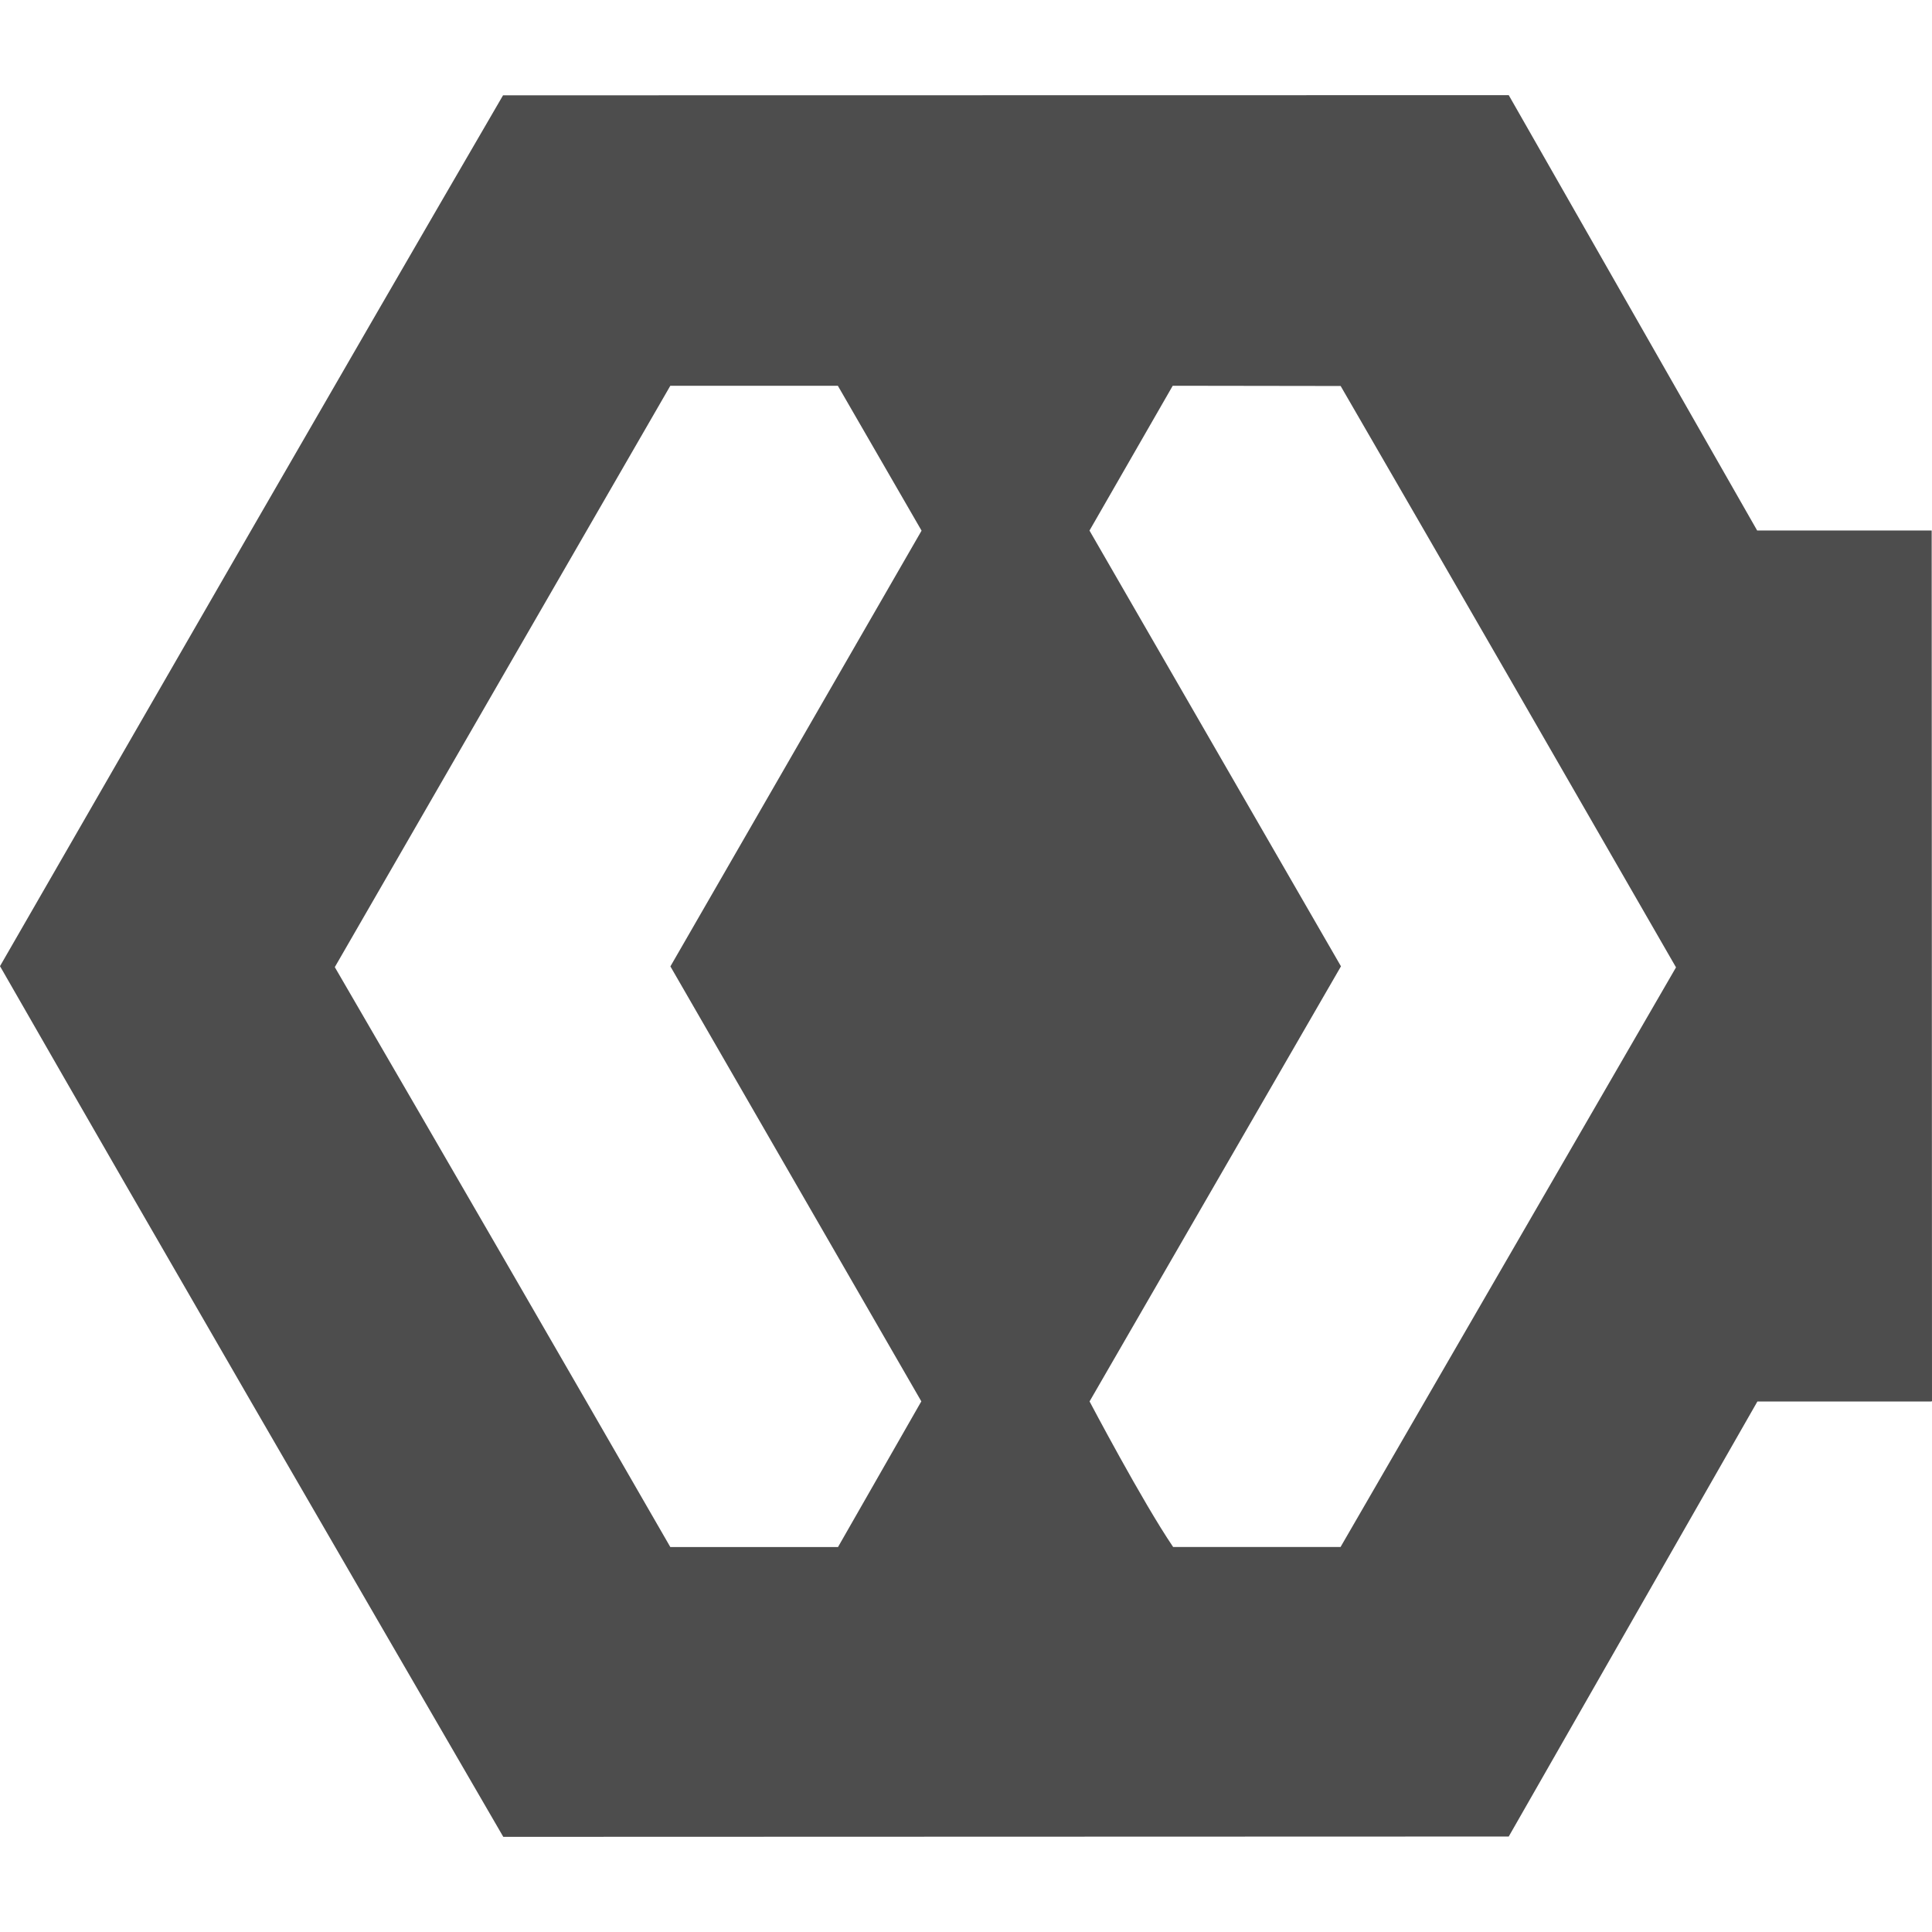
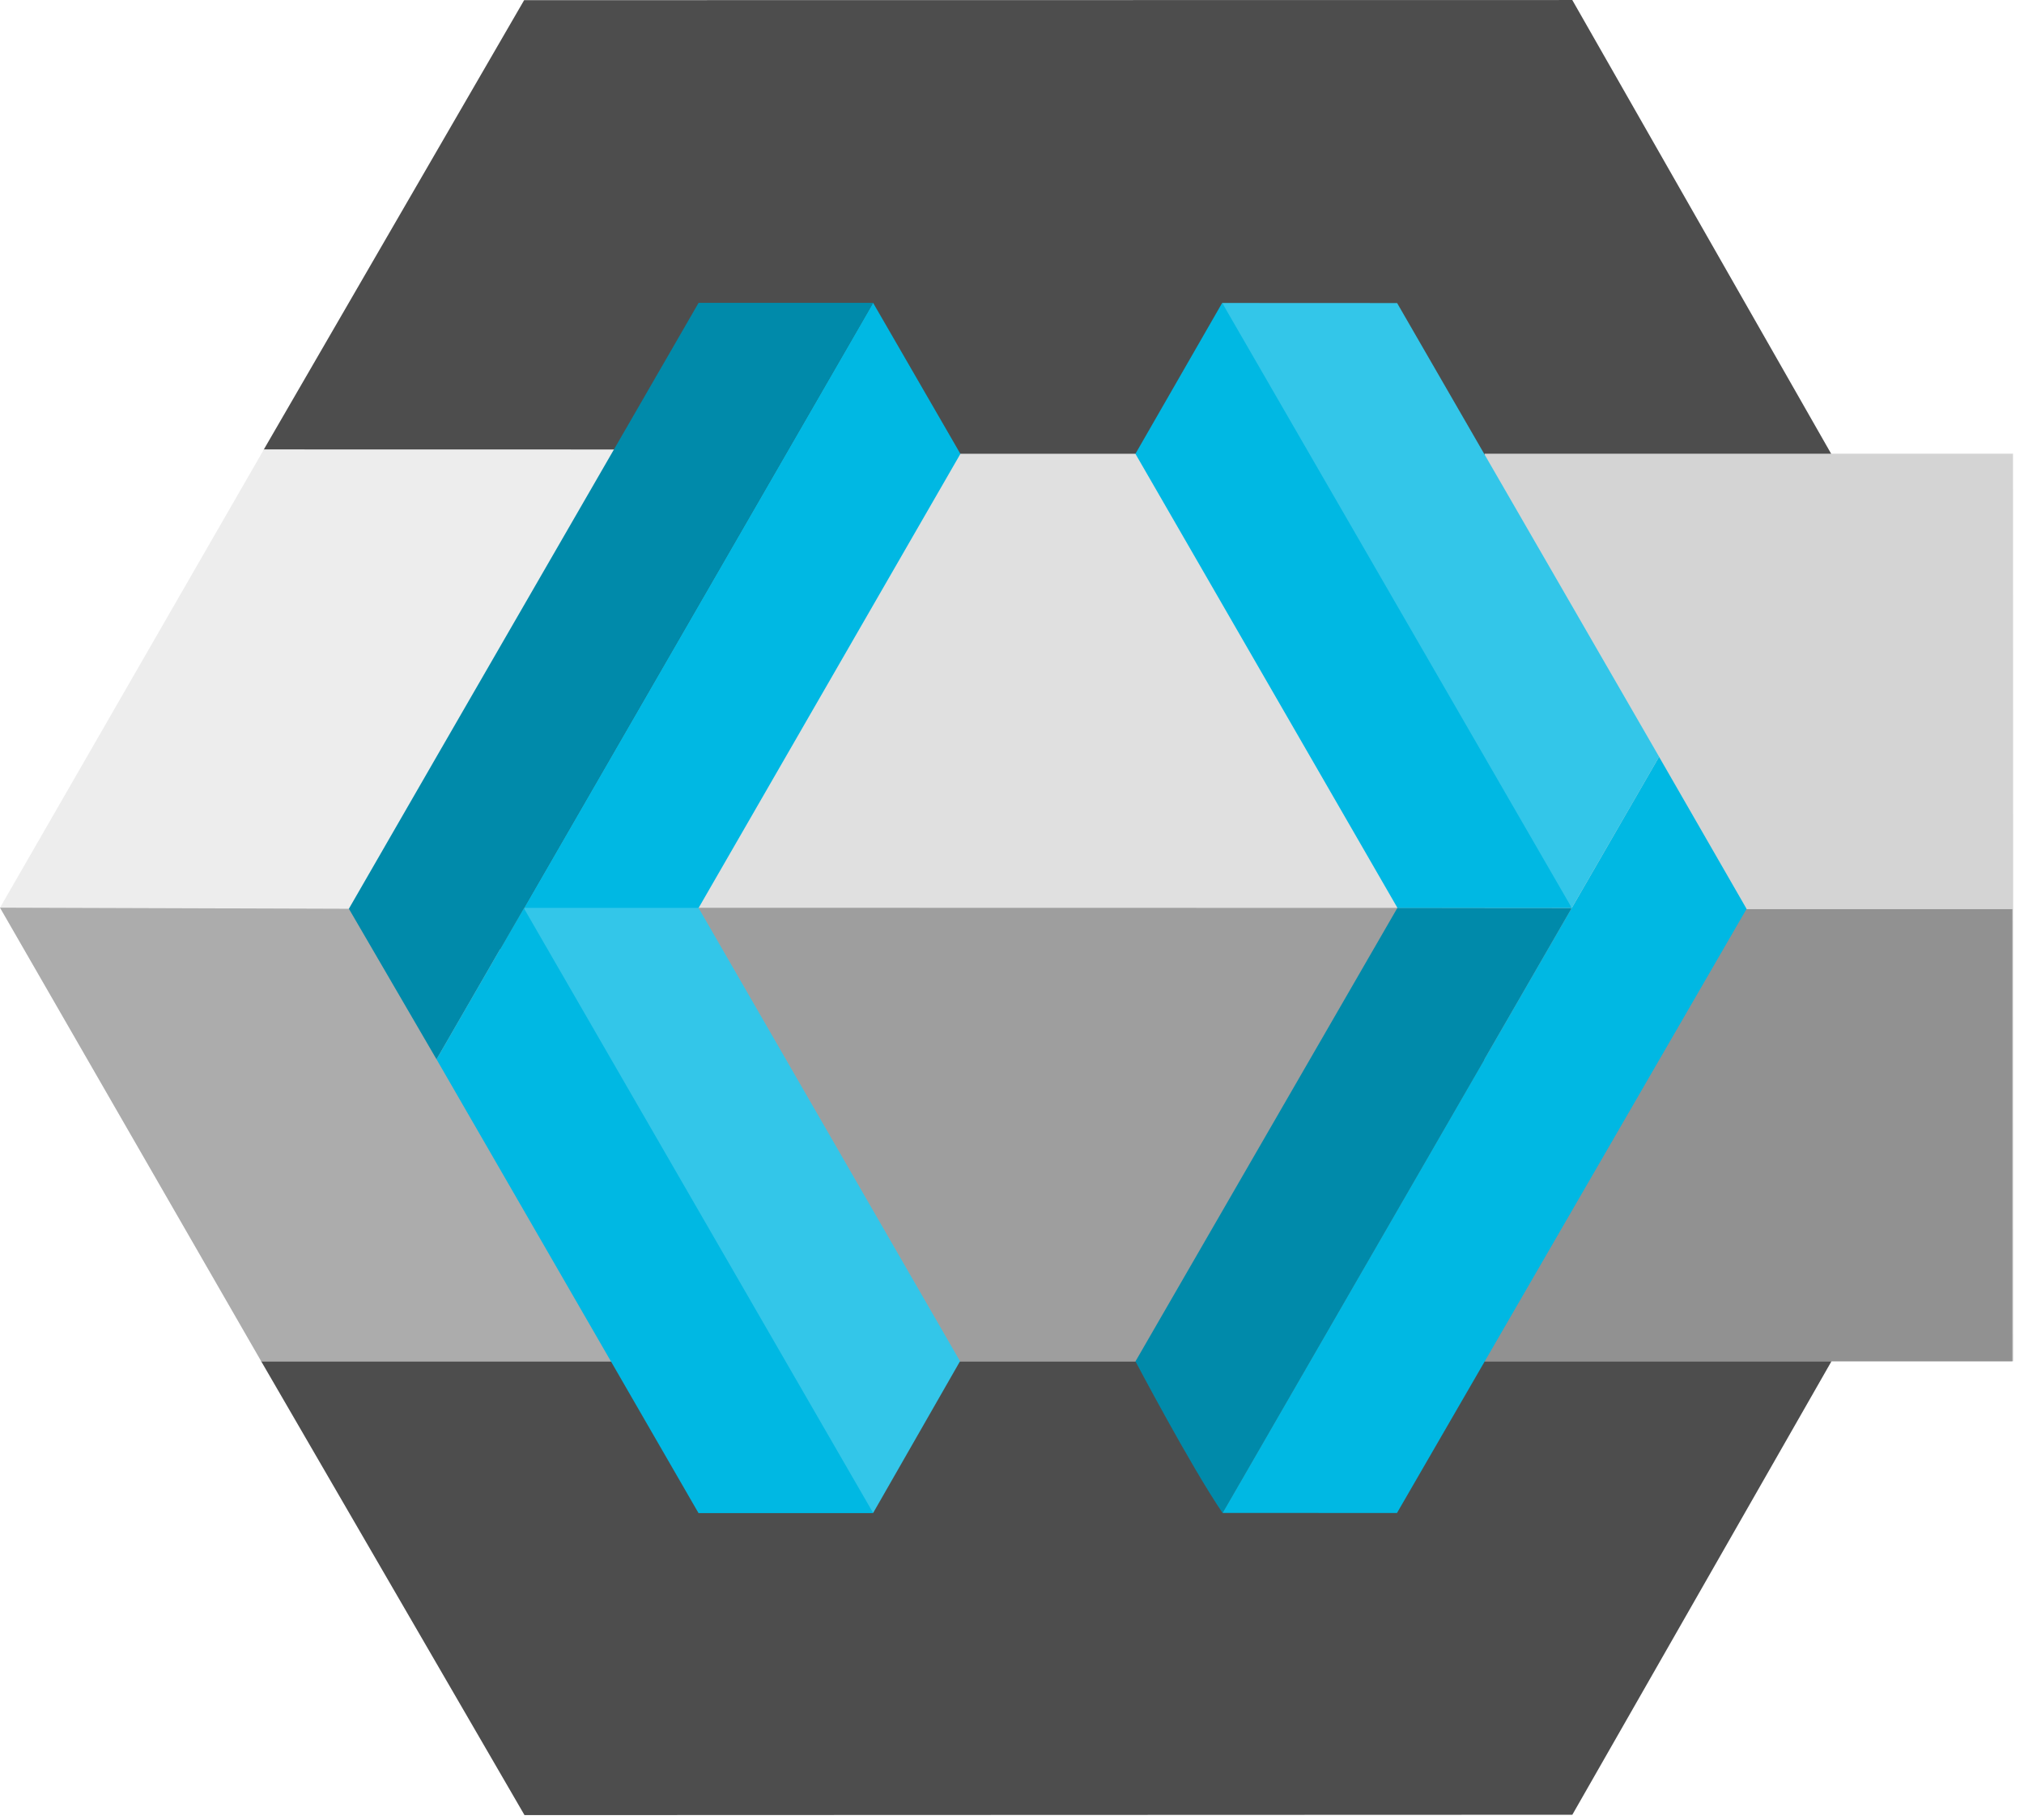
- <svg xmlns="http://www.w3.org/2000/svg" fill="#4D4D4D" role="img" viewBox="0 0 24 24">
-   <path d="m18.742 1.182-12.493.002C4.155 4.784 2.079 8.393 0 12.002c2.071 3.612 4.162 7.214 6.252 10.816l12.49-.004 3.089-5.404h2.158v-.002H24L23.996 6.59h-2.168zM8.327 4.792h2.081l1.04 1.8-3.12 5.413 3.117 5.403-1.035 1.81H8.327a2047.566 2047.566 0 0 0-4.168-7.204C5.547 9.606 6.937 7.2 8.327 4.792Zm6.241 0 2.086.003c1.393 2.405 2.78 4.813 4.166 7.222l-4.167 7.2h-2.08c-.382-.562-1.038-1.808-1.038-1.808l3.123-5.405-3.124-5.413z" />
+ <svg xmlns="http://www.w3.org/2000/svg" width="168" height="151" viewBox="0 0 168 151" fill="none">
+   <path d="M21.902 37.302L43.506 0.013L130.506 0.002L151.992 37.661L152.019 112.993L130.509 150.63L43.536 150.66L21.683 112.997L21.902 37.302Z" fill="#4D4D4D" />
+   <path d="M21.687 112.986H60.895L39.36 75.036L56.874 37.309L21.906 37.302L0 75.342" fill="#EDEDED" />
+   <path d="M72.785 112.986H101.445L126.787 76.049L101.887 37.664H68.174L47.867 74.756L72.785 112.986Z" fill="#E0E0E0" />
+   <path d="M0 75.338L21.687 112.997H60.899L39.598 75.467L0 75.338Z" fill="#ACACAC" />
+   <path d="M48.279 75.346L72.789 112.997H101.445L126.39 75.361L48.279 75.346Z" fill="#9E9E9E" />
+   <path d="M57.985 75.365L50.588 77.519L43.49 75.361L72.468 25.132L79.717 37.672" fill="#00B8E3" />
+   <path d="M79.687 112.986L72.475 125.579L53.227 104.841L43.475 75.373V75.357H57.981" fill="#33C6E9" />
+   <path d="M43.494 75.361H43.479V75.373L36.234 87.928L28.958 75.429L36.336 62.632L57.985 25.139H72.475" fill="#008AAA" />
+   <path d="M123.226 112.986H167.114L167.087 37.661H123.226V112.986Z" fill="#D4D4D4" />
+   <path d="M123.226 75.463V112.993H167.034V75.463H123.226Z" fill="#919191" />
+   <path d="M72.483 125.594H57.981L36.234 87.924L43.479 75.376L72.483 125.594Z" fill="#00B8E3" />
+   <path d="M130.464 75.361L101.479 125.583C98.815 121.667 94.249 112.997 94.249 112.997L115.992 75.354L130.464 75.361Z" fill="#008AAA" />
+   <path d="M115.955 125.583L101.479 125.579L130.468 75.357L137.709 62.817L144.974 75.441M130.464 75.361H115.996L94.245 37.668L101.445 25.143L119.05 47.525L130.464 75.361Z" fill="#00B8E3" />
+   <path d="M137.709 62.809V62.821L130.464 75.361L101.449 25.147L115.966 25.154L137.709 62.809Z" fill="#33C6E9" />
</svg>
